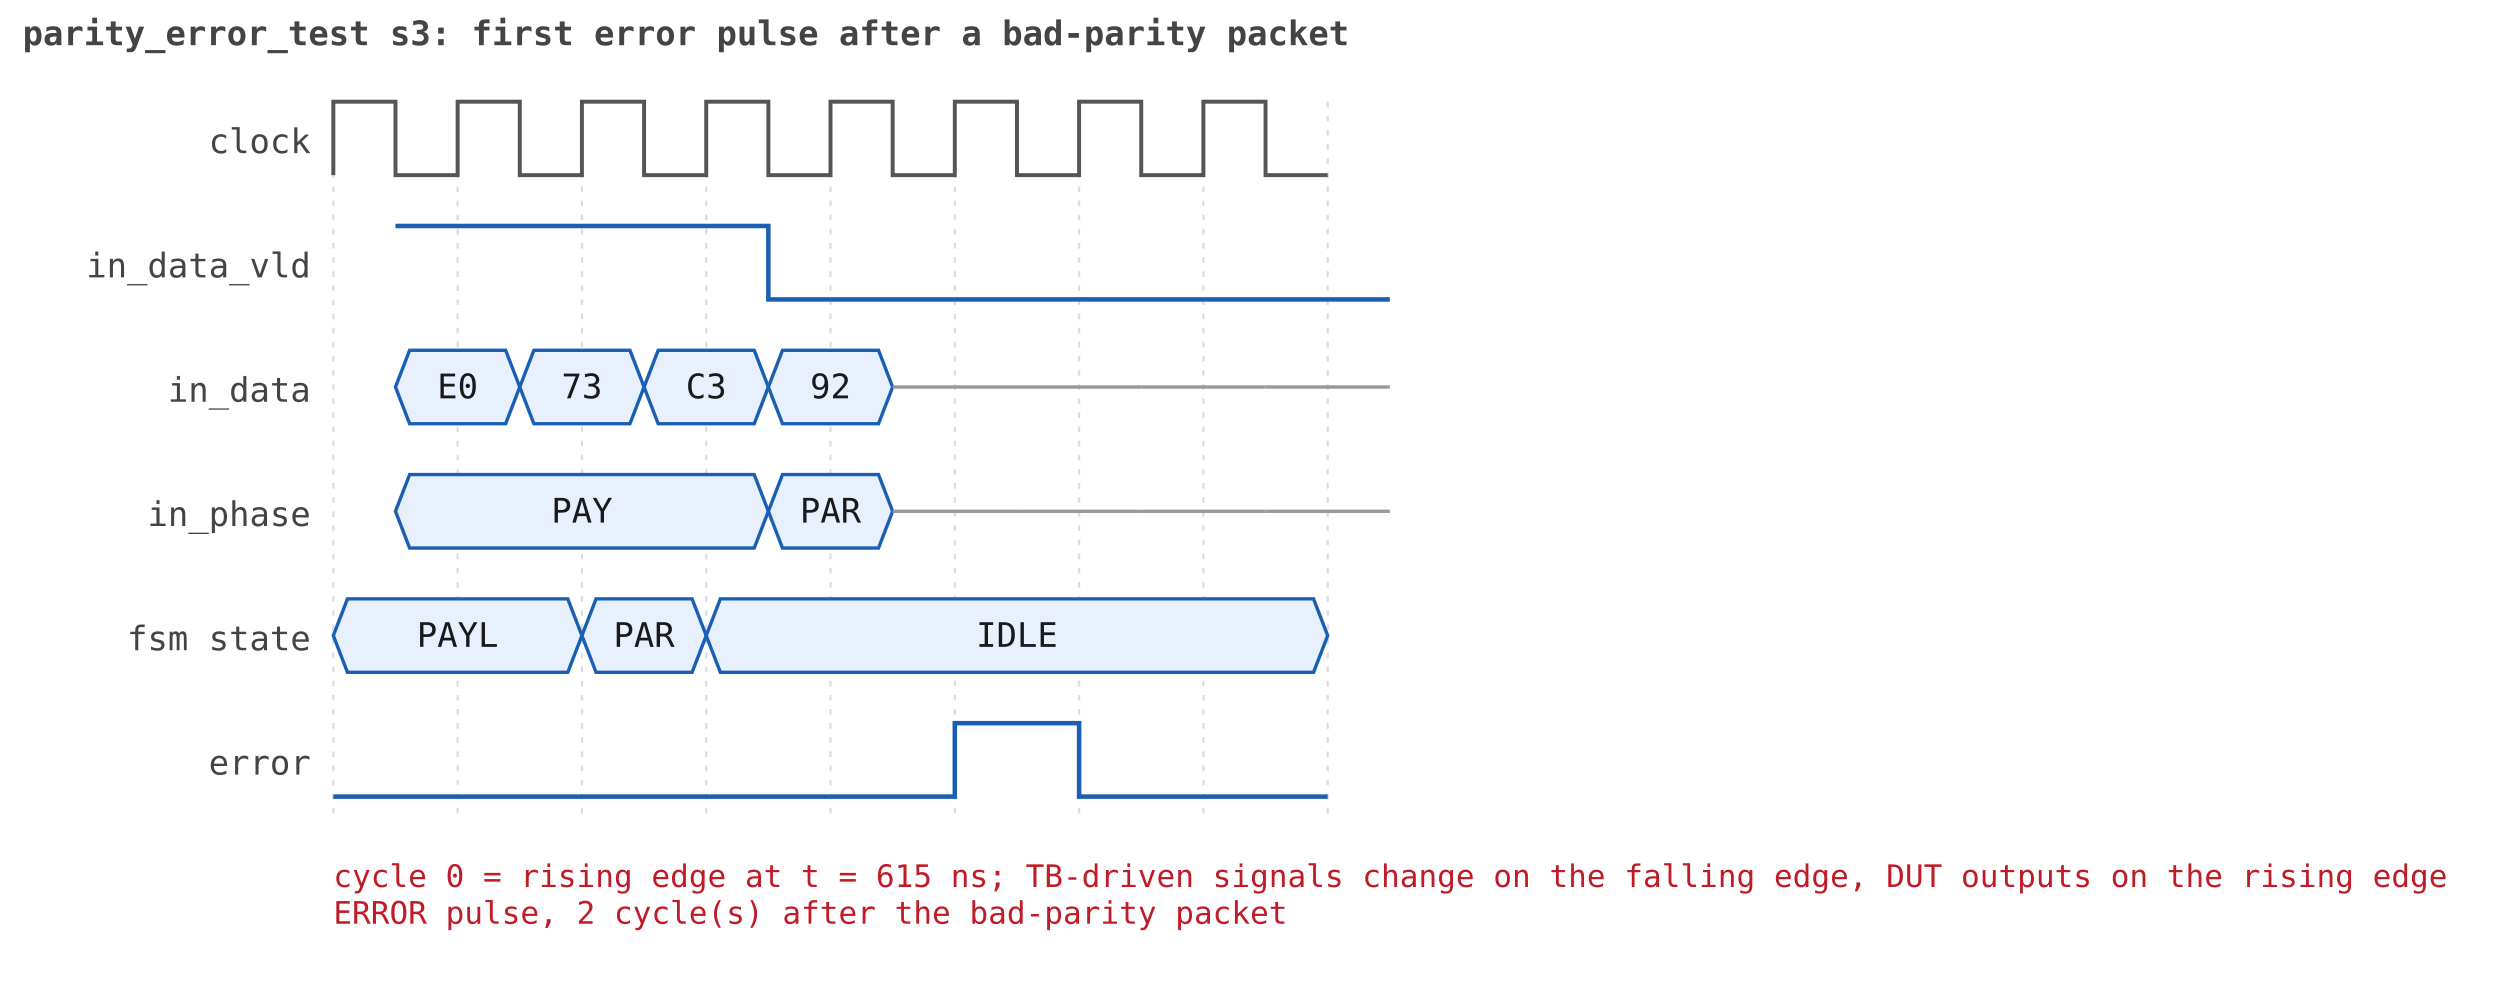
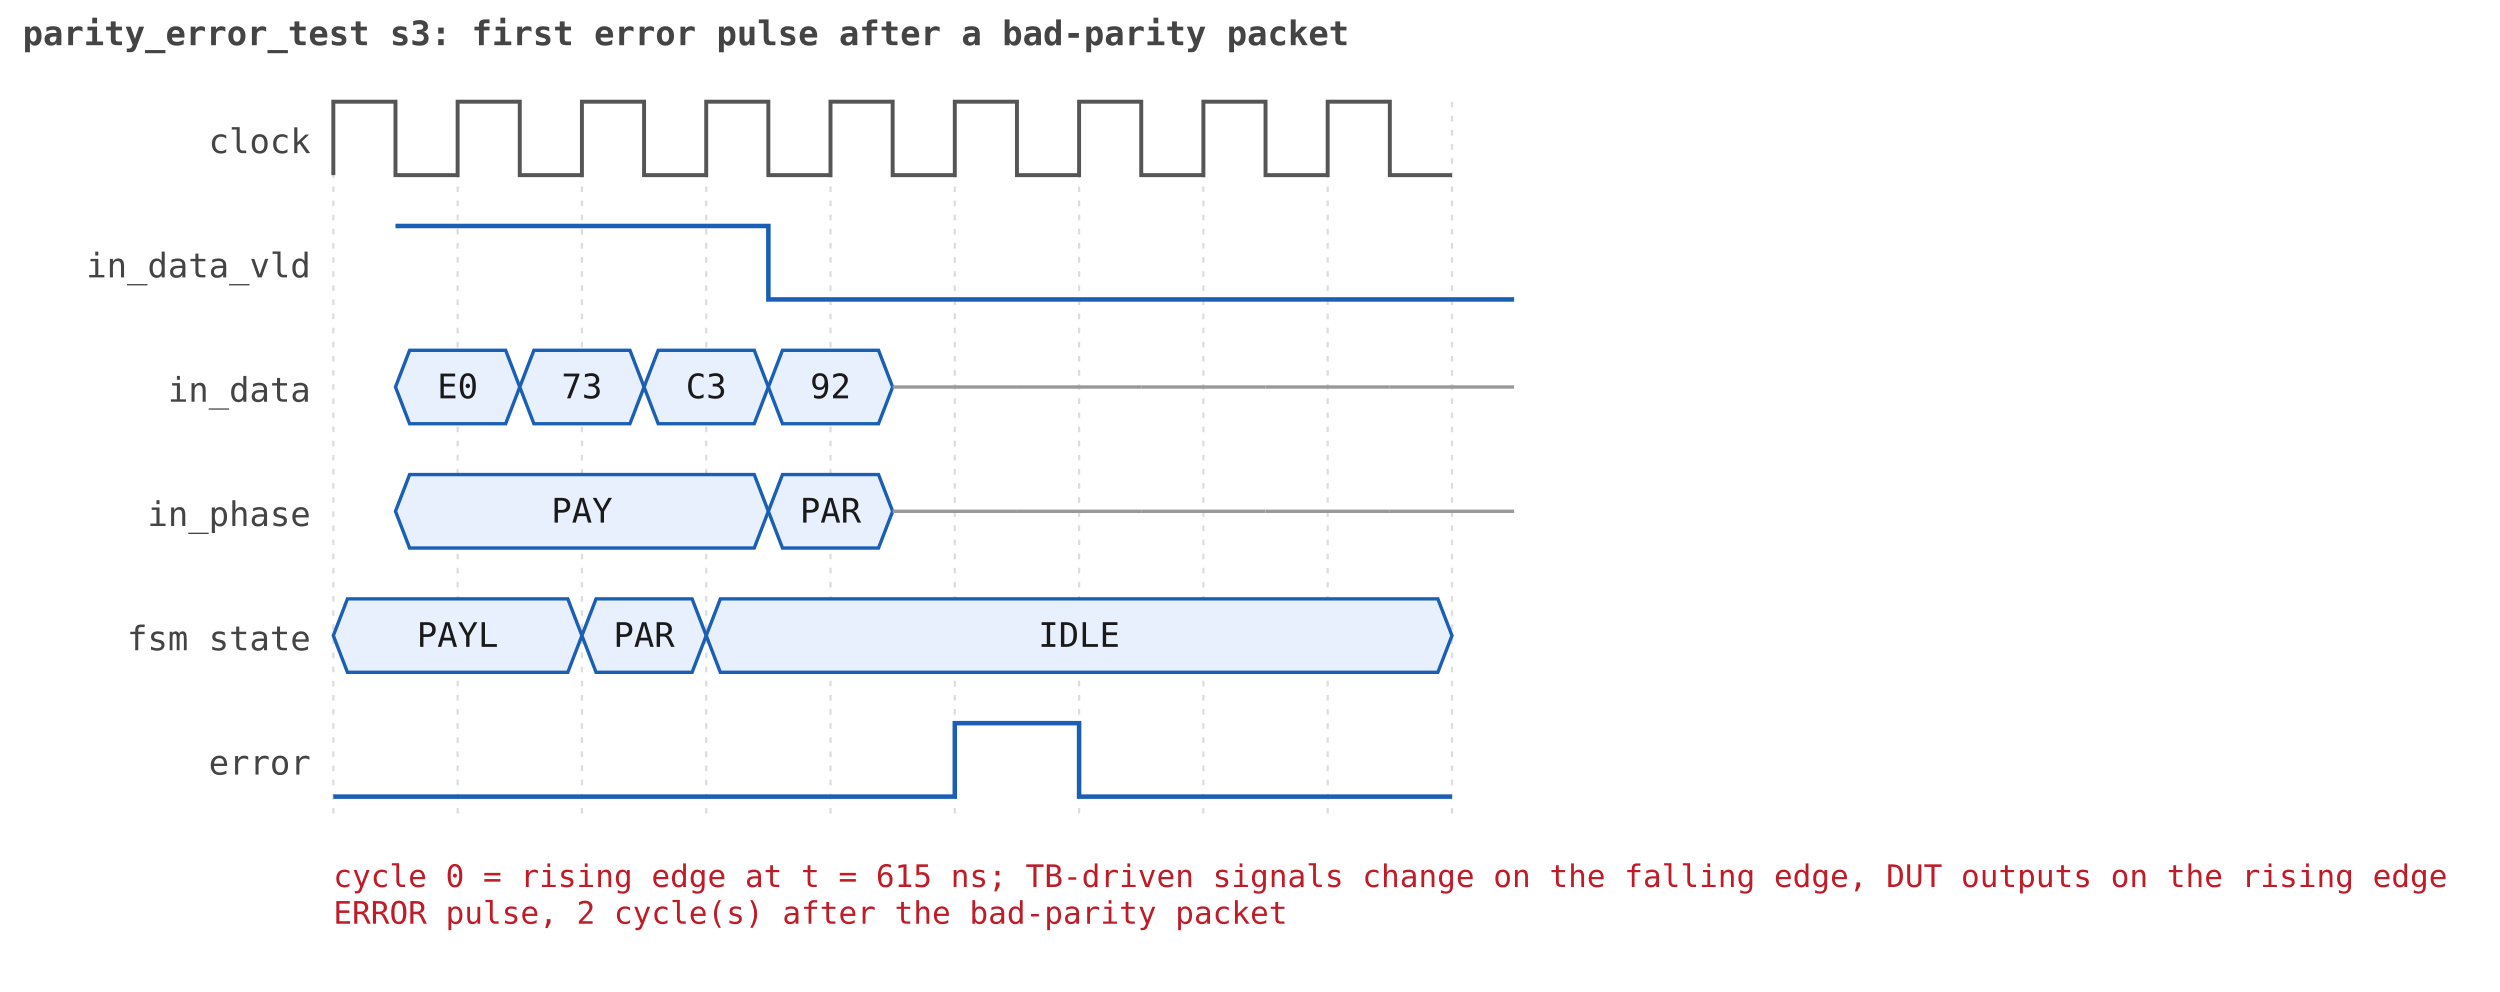
<svg xmlns="http://www.w3.org/2000/svg" width="885" height="351" viewBox="0 0 885 351" font-family="monospace" font-size="12">
  <style>.lbl{fill:#444}.sig{fill:none;stroke:#1a5fb4;stroke-width:1.6}.clk{fill:none;stroke:#555;stroke-width:1.4}.bus{fill:#e8f0fe;stroke:#1a5fb4;stroke-width:1.2}.idle{stroke:#999;stroke-width:1.2;stroke-dasharray:0}.z{stroke:#999;stroke-dasharray:3 3}.txt{fill:#1a1a1a;text-anchor:middle}.grid{stroke:#ddd;stroke-width:0.8;stroke-dasharray:2 3}.note{fill:#c01c28;font-size:11px}@media (prefers-color-scheme: dark){.lbl{fill:#ccc}.clk{stroke:#aaa}.txt{fill:#eee}.bus{fill:#1e2a44}.grid{stroke:#444}}</style>
  <text class="lbl" x="8" y="16" font-weight="bold">parity_error_test s3: first error pulse after a bad-parity packet</text>
  <line class="grid" x1="118" y1="36" x2="118" y2="290" />
  <line class="grid" x1="162" y1="36" x2="162" y2="290" />
  <line class="grid" x1="206" y1="36" x2="206" y2="290" />
  <line class="grid" x1="250" y1="36" x2="250" y2="290" />
  <line class="grid" x1="294" y1="36" x2="294" y2="290" />
  <line class="grid" x1="338" y1="36" x2="338" y2="290" />
  <line class="grid" x1="382" y1="36" x2="382" y2="290" />
  <line class="grid" x1="426" y1="36" x2="426" y2="290" />
  <line class="grid" x1="470" y1="36" x2="470" y2="290" />
+   <line class="grid" x1="514" y1="36" x2="514" y2="290" />
  <text class="lbl" x="110" y="54.2" text-anchor="end">clock</text>
-   <path class="clk" d="M118,62 L118,36 L140.0,36 L140.0,62 L162,62 L162,62 L162,36 L184.0,36 L184.0,62 L206,62 L206,62 L206,36 L228.0,36 L228.0,62 L250,62 L250,62 L250,36 L272.0,36 L272.0,62 L294,62 L294,62 L294,36 L316.0,36 L316.0,62 L338,62 L338,62 L338,36 L360.0,36 L360.0,62 L382,62 L382,62 L382,36 L404.0,36 L404.0,62 L426,62 L426,62 L426,36 L448.0,36 L448.0,62 L470,62" />
+   <path class="clk" d="M118,62 L118,36 L140.0,36 L140.0,62 L162,62 L162,62 L162,36 L184.0,36 L184.0,62 L206,62 L206,62 L206,36 L228.0,36 L228.0,62 L250,62 L250,62 L250,36 L272.0,36 L272.0,62 L294,62 L294,62 L294,36 L316.0,36 L316.0,62 L338,62 L338,62 L338,36 L360.0,36 L360.0,62 L382,62 L382,62 L382,36 L404.0,36 L404.0,62 L426,62 L426,62 L426,36 L448.0,36 L448.0,62 L470,62 L470,62 L470,36 L492.0,36 L492.0,62 L514,62" />
  <text class="lbl" x="110" y="98.2" text-anchor="end">in_data_vld</text>
-   <path class="sig" d="M140.0,80 L184.0,80 L184.0,80 L228.0,80 L228.0,80 L272.0,80 L272.0,80 L272.0,106 L316.0,106 L316.0,106 L360.0,106 L360.0,106 L404.0,106 L404.0,106 L448.0,106 L448.0,106 L492.0,106" />
+   <path class="sig" d="M140.0,80 L184.0,80 L184.0,80 L228.0,80 L228.0,80 L272.0,80 L272.0,80 L272.0,106 L316.0,106 L316.0,106 L360.0,106 L360.0,106 L404.0,106 L404.0,106 L448.0,106 L448.0,106 L492.0,106 L492.0,106 L536.0,106" />
  <text class="lbl" x="110" y="142.2" text-anchor="end">in_data</text>
  <path class="bus" d="M140.0,137.0 L145.0,124 L179.0,124 L184.0,137.0 L179.0,150 L145.0,150 Z" />
  <text class="txt" x="162.0" y="141.0">E0</text>
  <path class="bus" d="M184.0,137.0 L189.0,124 L223.0,124 L228.0,137.0 L223.0,150 L189.0,150 Z" />
  <text class="txt" x="206.0" y="141.0">73</text>
  <path class="bus" d="M228.0,137.0 L233.0,124 L267.0,124 L272.0,137.0 L267.0,150 L233.0,150 Z" />
  <text class="txt" x="250.0" y="141.0">C3</text>
  <path class="bus" d="M272.0,137.0 L277.0,124 L311.0,124 L316.0,137.0 L311.0,150 L277.0,150 Z" />
  <text class="txt" x="294.0" y="141.0">92</text>
  <line class="idle" x1="316.0" y1="137.0" x2="360.0" y2="137.0" />
  <line class="idle" x1="360.0" y1="137.0" x2="404.0" y2="137.0" />
  <line class="idle" x1="404.0" y1="137.0" x2="448.0" y2="137.0" />
  <line class="idle" x1="448.0" y1="137.0" x2="492.0" y2="137.0" />
+   <line class="idle" x1="492.0" y1="137.0" x2="536.0" y2="137.0" />
  <text class="lbl" x="110" y="186.2" text-anchor="end">in_phase</text>
  <path class="bus" d="M140.0,181.0 L145.0,168 L267.0,168 L272.0,181.0 L267.0,194 L145.0,194 Z" />
  <text class="txt" x="206.0" y="185.0">PAY</text>
  <path class="bus" d="M272.0,181.0 L277.0,168 L311.0,168 L316.0,181.0 L311.0,194 L277.0,194 Z" />
  <text class="txt" x="294.0" y="185.0">PAR</text>
  <line class="idle" x1="316.0" y1="181.0" x2="360.0" y2="181.0" />
  <line class="idle" x1="360.0" y1="181.0" x2="404.0" y2="181.0" />
  <line class="idle" x1="404.0" y1="181.0" x2="448.0" y2="181.0" />
  <line class="idle" x1="448.0" y1="181.0" x2="492.0" y2="181.0" />
+   <line class="idle" x1="492.0" y1="181.0" x2="536.0" y2="181.0" />
  <text class="lbl" x="110" y="230.2" text-anchor="end">fsm state</text>
  <path class="bus" d="M118,225.0 L123,212 L201,212 L206,225.0 L201,238 L123,238 Z" />
  <text class="txt" x="162.0" y="229.0">PAYL</text>
  <path class="bus" d="M206,225.0 L211,212 L245,212 L250,225.0 L245,238 L211,238 Z" />
  <text class="txt" x="228.0" y="229.0">PAR</text>
-   <path class="bus" d="M250,225.0 L255,212 L465,212 L470,225.0 L465,238 L255,238 Z" />
-   <text class="txt" x="360.0" y="229.0">IDLE</text>
+   <path class="bus" d="M250,225.0 L255,212 L509,212 L514,225.0 L509,238 L255,238 Z" />
+   <text class="txt" x="382.0" y="229.0">IDLE</text>
  <text class="lbl" x="110" y="274.2" text-anchor="end">error</text>
-   <path class="sig" d="M118,282 L162,282 L162,282 L206,282 L206,282 L250,282 L250,282 L294,282 L294,282 L338,282 L338,282 L338,256 L382,256 L382,256 L382,282 L426,282 L426,282 L470,282" />
+   <path class="sig" d="M118,282 L162,282 L162,282 L206,282 L206,282 L250,282 L250,282 L294,282 L294,282 L338,282 L338,282 L338,256 L382,256 L382,256 L382,282 L426,282 L426,282 L470,282 L470,282 L514,282" />
  <text class="note" x="118" y="314">cycle 0 = rising edge at t = 615 ns; TB-driven signals change on the falling edge, DUT outputs on the rising edge</text>
  <text class="note" x="118" y="327">ERROR pulse, 2 cycle(s) after the bad-parity packet</text>
</svg>
